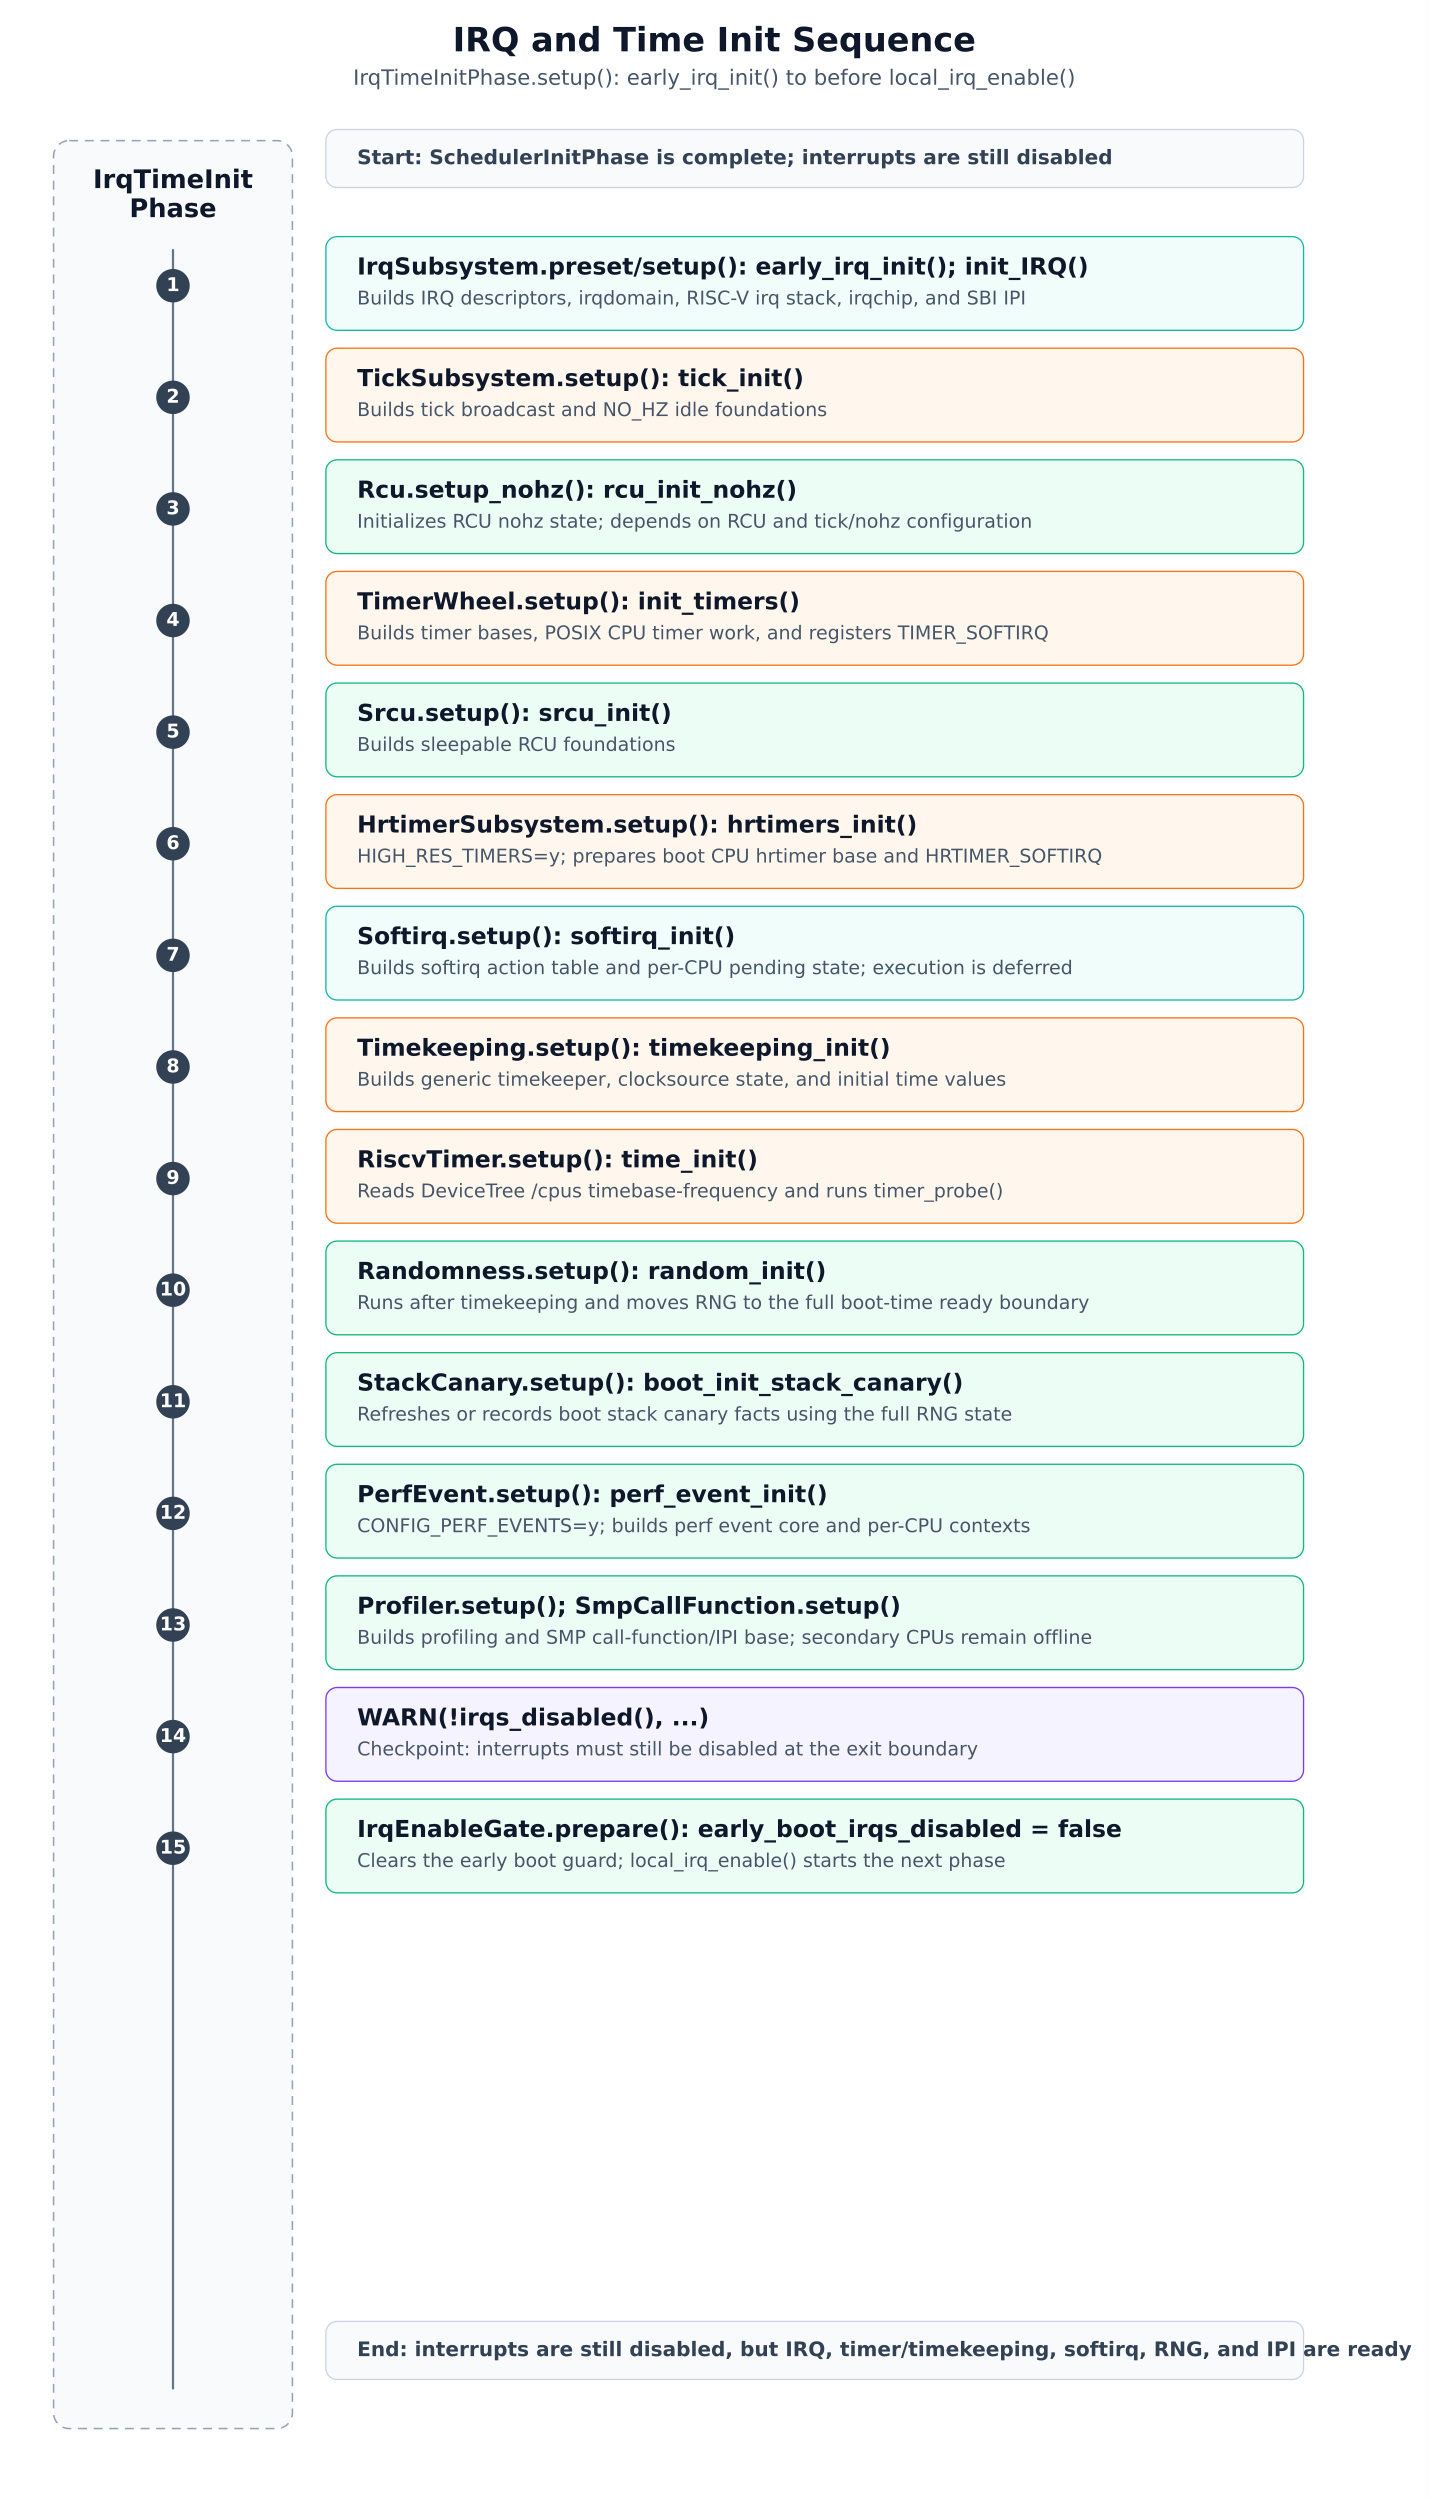
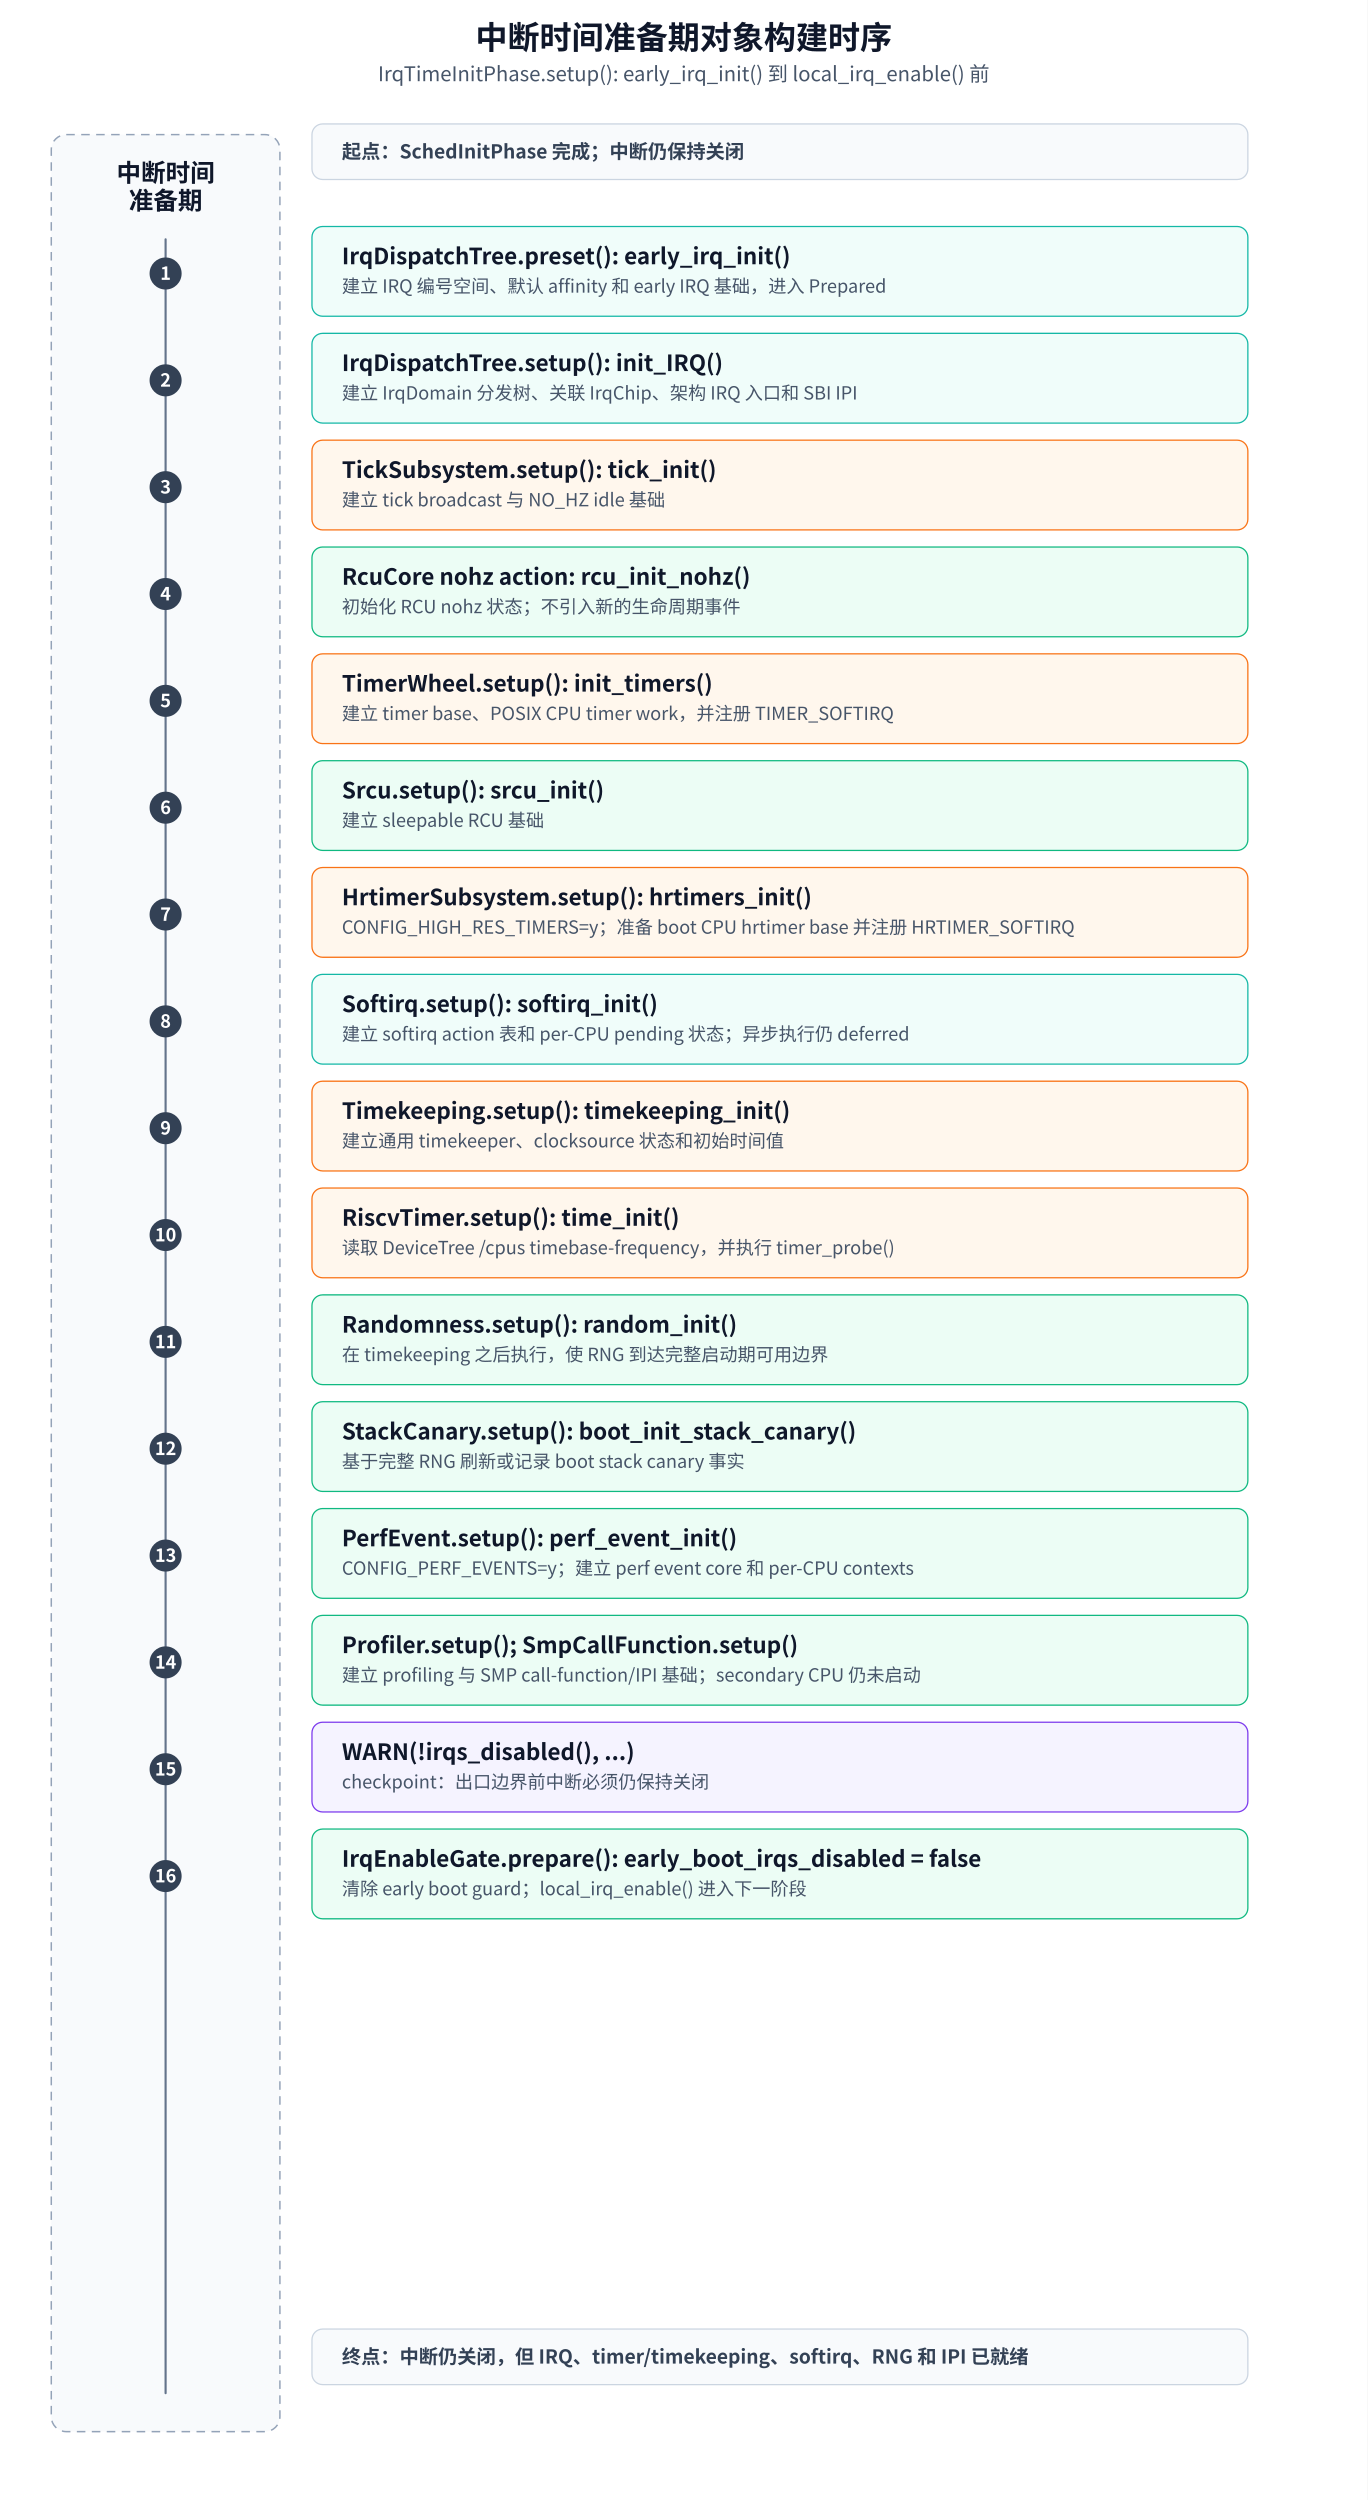
- <svg xmlns="http://www.w3.org/2000/svg" width="1280" height="2240" viewBox="0 0 1280 2240" role="img" aria-labelledby="title desc">
+ <svg xmlns="http://www.w3.org/2000/svg" width="1280" height="2340" viewBox="0 0 1280 2340" role="img" aria-labelledby="title desc">
  <defs>
    <style>
-       text { font-family: "DejaVu Sans", Arial, sans-serif; fill: #0f172a; }
+       text { font-family: "Microsoft YaHei", "Noto Sans CJK SC", "Source Han Sans SC", Arial, sans-serif; fill: #0f172a; }
      .title { font-size: 30px; font-weight: 600; }
      .subtitle { font-size: 19px; fill: #475569; }
      .lane { fill: #f8fafc; stroke: #94a3b8; stroke-width: 1.4; stroke-dasharray: 8 6; }
      .box { fill: #ffffff; stroke: #334155; stroke-width: 1.2; }
      .stage { fill: #f8fafc; stroke: #cbd5e1; stroke-width: 1.2; }
      .formal { fill: #ecfdf5; stroke: #10b981; }
      .irq { fill: #f0fdfa; stroke: #14b8a6; }
      .time { fill: #fff7ed; stroke: #f97316; }
      .checkpoint { fill: #f5f3ff; stroke: #7c3aed; }
      .obj { font-size: 23px; font-weight: 600; dominant-baseline: middle; }
      .line1 { font-size: 21px; font-weight: 600; dominant-baseline: middle; }
      .line2 { font-size: 17px; fill: #475569; dominant-baseline: middle; }
      .boundary { font-size: 18px; font-weight: 600; fill: #334155; dominant-baseline: middle; }
      .num { font-size: 17px; font-weight: 600; fill: #ffffff; text-anchor: middle; dominant-baseline: middle; }
      .timeline { stroke: #64748b; stroke-width: 2; stroke-linecap: round; }
      .dot { fill: #334155; }
    </style>
  </defs>
-   <rect x="0" y="0" width="1280" height="2240" fill="#ffffff" />
-   <text x="640" y="46" text-anchor="middle" class="title">IRQ and Time Init Sequence</text>
-   <text x="640" y="76" text-anchor="middle" class="subtitle">IrqTimeInitPhase.setup(): early_irq_init() to before local_irq_enable()</text>
-   <rect x="48" y="126" width="214" height="2050" rx="14" class="lane" />
-   <text x="155" y="162" text-anchor="middle" class="obj">IrqTimeInit</text>
-   <text x="155" y="188" text-anchor="middle" class="obj">Phase</text>
-   <line x1="155" y1="224" x2="155" y2="2140" class="timeline" />
+   <rect x="0" y="0" width="1280" height="2340" fill="#ffffff" />
+   <text x="640" y="46" text-anchor="middle" class="title">中断时间准备期对象构建时序</text>
+   <text x="640" y="76" text-anchor="middle" class="subtitle">IrqTimeInitPhase.setup(): early_irq_init() 到 local_irq_enable() 前</text>
+   <rect x="48" y="126" width="214" height="2150" rx="14" class="lane" />
+   <text x="155" y="162" text-anchor="middle" class="obj">中断时间</text>
+   <text x="155" y="188" text-anchor="middle" class="obj">准备期</text>
+   <line x1="155" y1="224" x2="155" y2="2240" class="timeline" />
  <rect x="292" y="116" width="876" height="52" rx="10" class="stage" />
-   <text x="320" y="142" class="boundary">Start: SchedulerInitPhase is complete; interrupts are still disabled</text>
+   <text x="320" y="142" class="boundary">起点：SchedInitPhase 完成；中断仍保持关闭</text>
  <g transform="translate(0 -48)">
    <g transform="translate(0 56)">
      <circle cx="155" cy="248" r="15" class="dot" />
      <text x="155" y="248" class="num">1</text>
      <rect x="292" y="204" width="876" height="84" rx="10" class="box irq" />
-       <text x="320" y="232" class="line1">IrqSubsystem.preset/setup(): early_irq_init(); init_IRQ()</text>
-       <text x="320" y="260" class="line2">Builds IRQ descriptors, irqdomain, RISC-V irq stack, irqchip, and SBI IPI</text>
+       <text x="320" y="232" class="line1">IrqDispatchTree.preset(): early_irq_init()</text>
+       <text x="320" y="260" class="line2">建立 IRQ 编号空间、默认 affinity 和 early IRQ 基础，进入 Prepared</text>
    </g>
    <g transform="translate(0 156)">
      <circle cx="155" cy="248" r="15" class="dot" />
      <text x="155" y="248" class="num">2</text>
-       <rect x="292" y="204" width="876" height="84" rx="10" class="box time" />
-       <text x="320" y="232" class="line1">TickSubsystem.setup(): tick_init()</text>
-       <text x="320" y="260" class="line2">Builds tick broadcast and NO_HZ idle foundations</text>
+       <rect x="292" y="204" width="876" height="84" rx="10" class="box irq" />
+       <text x="320" y="232" class="line1">IrqDispatchTree.setup(): init_IRQ()</text>
+       <text x="320" y="260" class="line2">建立 IrqDomain 分发树、关联 IrqChip、架构 IRQ 入口和 SBI IPI</text>
    </g>
    <g transform="translate(0 256)">
      <circle cx="155" cy="248" r="15" class="dot" />
      <text x="155" y="248" class="num">3</text>
-       <rect x="292" y="204" width="876" height="84" rx="10" class="box formal" />
-       <text x="320" y="232" class="line1">Rcu.setup_nohz(): rcu_init_nohz()</text>
-       <text x="320" y="260" class="line2">Initializes RCU nohz state; depends on RCU and tick/nohz configuration</text>
+       <rect x="292" y="204" width="876" height="84" rx="10" class="box time" />
+       <text x="320" y="232" class="line1">TickSubsystem.setup(): tick_init()</text>
+       <text x="320" y="260" class="line2">建立 tick broadcast 与 NO_HZ idle 基础</text>
    </g>
    <g transform="translate(0 356)">
      <circle cx="155" cy="248" r="15" class="dot" />
      <text x="155" y="248" class="num">4</text>
-       <rect x="292" y="204" width="876" height="84" rx="10" class="box time" />
-       <text x="320" y="232" class="line1">TimerWheel.setup(): init_timers()</text>
-       <text x="320" y="260" class="line2">Builds timer bases, POSIX CPU timer work, and registers TIMER_SOFTIRQ</text>
+       <rect x="292" y="204" width="876" height="84" rx="10" class="box formal" />
+       <text x="320" y="232" class="line1">RcuCore nohz action: rcu_init_nohz()</text>
+       <text x="320" y="260" class="line2">初始化 RCU nohz 状态；不引入新的生命周期事件</text>
    </g>
    <g transform="translate(0 456)">
      <circle cx="155" cy="248" r="15" class="dot" />
      <text x="155" y="248" class="num">5</text>
-       <rect x="292" y="204" width="876" height="84" rx="10" class="box formal" />
-       <text x="320" y="232" class="line1">Srcu.setup(): srcu_init()</text>
-       <text x="320" y="260" class="line2">Builds sleepable RCU foundations</text>
+       <rect x="292" y="204" width="876" height="84" rx="10" class="box time" />
+       <text x="320" y="232" class="line1">TimerWheel.setup(): init_timers()</text>
+       <text x="320" y="260" class="line2">建立 timer base、POSIX CPU timer work，并注册 TIMER_SOFTIRQ</text>
    </g>
    <g transform="translate(0 556)">
      <circle cx="155" cy="248" r="15" class="dot" />
      <text x="155" y="248" class="num">6</text>
-       <rect x="292" y="204" width="876" height="84" rx="10" class="box time" />
-       <text x="320" y="232" class="line1">HrtimerSubsystem.setup(): hrtimers_init()</text>
-       <text x="320" y="260" class="line2">HIGH_RES_TIMERS=y; prepares boot CPU hrtimer base and HRTIMER_SOFTIRQ</text>
+       <rect x="292" y="204" width="876" height="84" rx="10" class="box formal" />
+       <text x="320" y="232" class="line1">Srcu.setup(): srcu_init()</text>
+       <text x="320" y="260" class="line2">建立 sleepable RCU 基础</text>
    </g>
    <g transform="translate(0 656)">
      <circle cx="155" cy="248" r="15" class="dot" />
      <text x="155" y="248" class="num">7</text>
-       <rect x="292" y="204" width="876" height="84" rx="10" class="box irq" />
-       <text x="320" y="232" class="line1">Softirq.setup(): softirq_init()</text>
-       <text x="320" y="260" class="line2">Builds softirq action table and per-CPU pending state; execution is deferred</text>
+       <rect x="292" y="204" width="876" height="84" rx="10" class="box time" />
+       <text x="320" y="232" class="line1">HrtimerSubsystem.setup(): hrtimers_init()</text>
+       <text x="320" y="260" class="line2">CONFIG_HIGH_RES_TIMERS=y；准备 boot CPU hrtimer base 并注册 HRTIMER_SOFTIRQ</text>
    </g>
    <g transform="translate(0 756)">
      <circle cx="155" cy="248" r="15" class="dot" />
      <text x="155" y="248" class="num">8</text>
-       <rect x="292" y="204" width="876" height="84" rx="10" class="box time" />
-       <text x="320" y="232" class="line1">Timekeeping.setup(): timekeeping_init()</text>
-       <text x="320" y="260" class="line2">Builds generic timekeeper, clocksource state, and initial time values</text>
+       <rect x="292" y="204" width="876" height="84" rx="10" class="box irq" />
+       <text x="320" y="232" class="line1">Softirq.setup(): softirq_init()</text>
+       <text x="320" y="260" class="line2">建立 softirq action 表和 per-CPU pending 状态；异步执行仍 deferred</text>
    </g>
    <g transform="translate(0 856)">
      <circle cx="155" cy="248" r="15" class="dot" />
      <text x="155" y="248" class="num">9</text>
      <rect x="292" y="204" width="876" height="84" rx="10" class="box time" />
-       <text x="320" y="232" class="line1">RiscvTimer.setup(): time_init()</text>
-       <text x="320" y="260" class="line2">Reads DeviceTree /cpus timebase-frequency and runs timer_probe()</text>
+       <text x="320" y="232" class="line1">Timekeeping.setup(): timekeeping_init()</text>
+       <text x="320" y="260" class="line2">建立通用 timekeeper、clocksource 状态和初始时间值</text>
    </g>
    <g transform="translate(0 956)">
      <circle cx="155" cy="248" r="15" class="dot" />
      <text x="155" y="248" class="num">10</text>
-       <rect x="292" y="204" width="876" height="84" rx="10" class="box formal" />
-       <text x="320" y="232" class="line1">Randomness.setup(): random_init()</text>
-       <text x="320" y="260" class="line2">Runs after timekeeping and moves RNG to the full boot-time ready boundary</text>
+       <rect x="292" y="204" width="876" height="84" rx="10" class="box time" />
+       <text x="320" y="232" class="line1">RiscvTimer.setup(): time_init()</text>
+       <text x="320" y="260" class="line2">读取 DeviceTree /cpus timebase-frequency，并执行 timer_probe()</text>
    </g>
    <g transform="translate(0 1056)">
      <circle cx="155" cy="248" r="15" class="dot" />
      <text x="155" y="248" class="num">11</text>
      <rect x="292" y="204" width="876" height="84" rx="10" class="box formal" />
-       <text x="320" y="232" class="line1">StackCanary.setup(): boot_init_stack_canary()</text>
-       <text x="320" y="260" class="line2">Refreshes or records boot stack canary facts using the full RNG state</text>
+       <text x="320" y="232" class="line1">Randomness.setup(): random_init()</text>
+       <text x="320" y="260" class="line2">在 timekeeping 之后执行，使 RNG 到达完整启动期可用边界</text>
    </g>
    <g transform="translate(0 1156)">
      <circle cx="155" cy="248" r="15" class="dot" />
      <text x="155" y="248" class="num">12</text>
      <rect x="292" y="204" width="876" height="84" rx="10" class="box formal" />
-       <text x="320" y="232" class="line1">PerfEvent.setup(): perf_event_init()</text>
-       <text x="320" y="260" class="line2">CONFIG_PERF_EVENTS=y; builds perf event core and per-CPU contexts</text>
+       <text x="320" y="232" class="line1">StackCanary.setup(): boot_init_stack_canary()</text>
+       <text x="320" y="260" class="line2">基于完整 RNG 刷新或记录 boot stack canary 事实</text>
    </g>
    <g transform="translate(0 1256)">
      <circle cx="155" cy="248" r="15" class="dot" />
      <text x="155" y="248" class="num">13</text>
      <rect x="292" y="204" width="876" height="84" rx="10" class="box formal" />
-       <text x="320" y="232" class="line1">Profiler.setup(); SmpCallFunction.setup()</text>
-       <text x="320" y="260" class="line2">Builds profiling and SMP call-function/IPI base; secondary CPUs remain offline</text>
+       <text x="320" y="232" class="line1">PerfEvent.setup(): perf_event_init()</text>
+       <text x="320" y="260" class="line2">CONFIG_PERF_EVENTS=y；建立 perf event core 和 per-CPU contexts</text>
    </g>
    <g transform="translate(0 1356)">
      <circle cx="155" cy="248" r="15" class="dot" />
      <text x="155" y="248" class="num">14</text>
-       <rect x="292" y="204" width="876" height="84" rx="10" class="box checkpoint" />
-       <text x="320" y="232" class="line1">WARN(!irqs_disabled(), ...)</text>
-       <text x="320" y="260" class="line2">Checkpoint: interrupts must still be disabled at the exit boundary</text>
+       <rect x="292" y="204" width="876" height="84" rx="10" class="box formal" />
+       <text x="320" y="232" class="line1">Profiler.setup(); SmpCallFunction.setup()</text>
+       <text x="320" y="260" class="line2">建立 profiling 与 SMP call-function/IPI 基础；secondary CPU 仍未启动</text>
    </g>
    <g transform="translate(0 1456)">
      <circle cx="155" cy="248" r="15" class="dot" />
      <text x="155" y="248" class="num">15</text>
+       <rect x="292" y="204" width="876" height="84" rx="10" class="box checkpoint" />
+       <text x="320" y="232" class="line1">WARN(!irqs_disabled(), ...)</text>
+       <text x="320" y="260" class="line2">checkpoint：出口边界前中断必须仍保持关闭</text>
+     </g>
+     <g transform="translate(0 1556)">
+       <circle cx="155" cy="248" r="15" class="dot" />
+       <text x="155" y="248" class="num">16</text>
      <rect x="292" y="204" width="876" height="84" rx="10" class="box formal" />
      <text x="320" y="232" class="line1">IrqEnableGate.prepare(): early_boot_irqs_disabled = false</text>
-       <text x="320" y="260" class="line2">Clears the early boot guard; local_irq_enable() starts the next phase</text>
+       <text x="320" y="260" class="line2">清除 early boot guard；local_irq_enable() 进入下一阶段</text>
    </g>
  </g>
-   <rect x="292" y="2080" width="876" height="52" rx="10" class="stage" />
-   <text x="320" y="2106" class="boundary">End: interrupts are still disabled, but IRQ, timer/timekeeping, softirq, RNG, and IPI are ready</text>
+   <rect x="292" y="2180" width="876" height="52" rx="10" class="stage" />
+   <text x="320" y="2206" class="boundary">终点：中断仍关闭，但 IRQ、timer/timekeeping、softirq、RNG 和 IPI 已就绪</text>
</svg>
